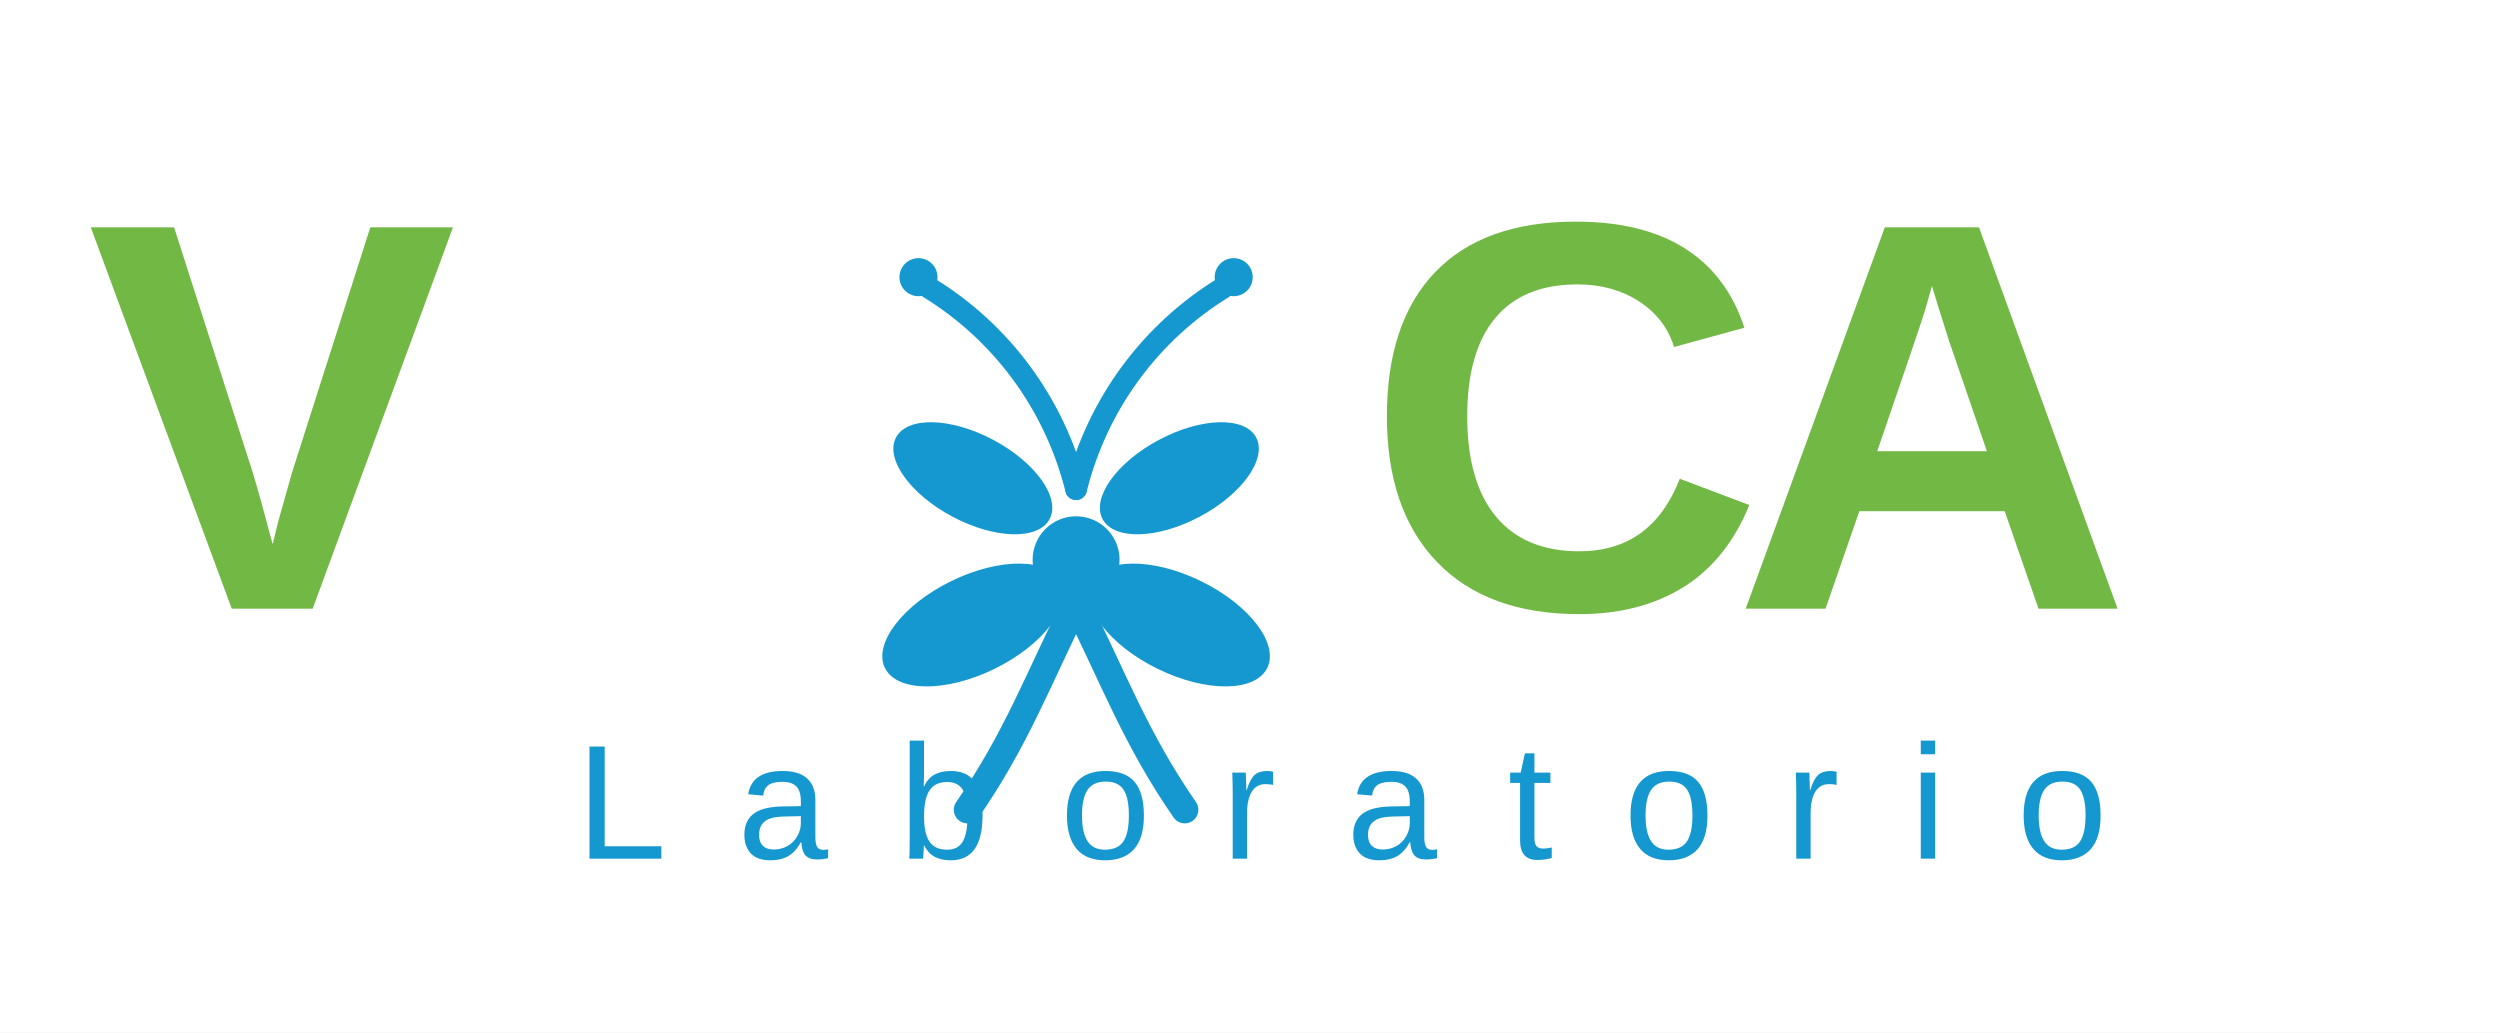
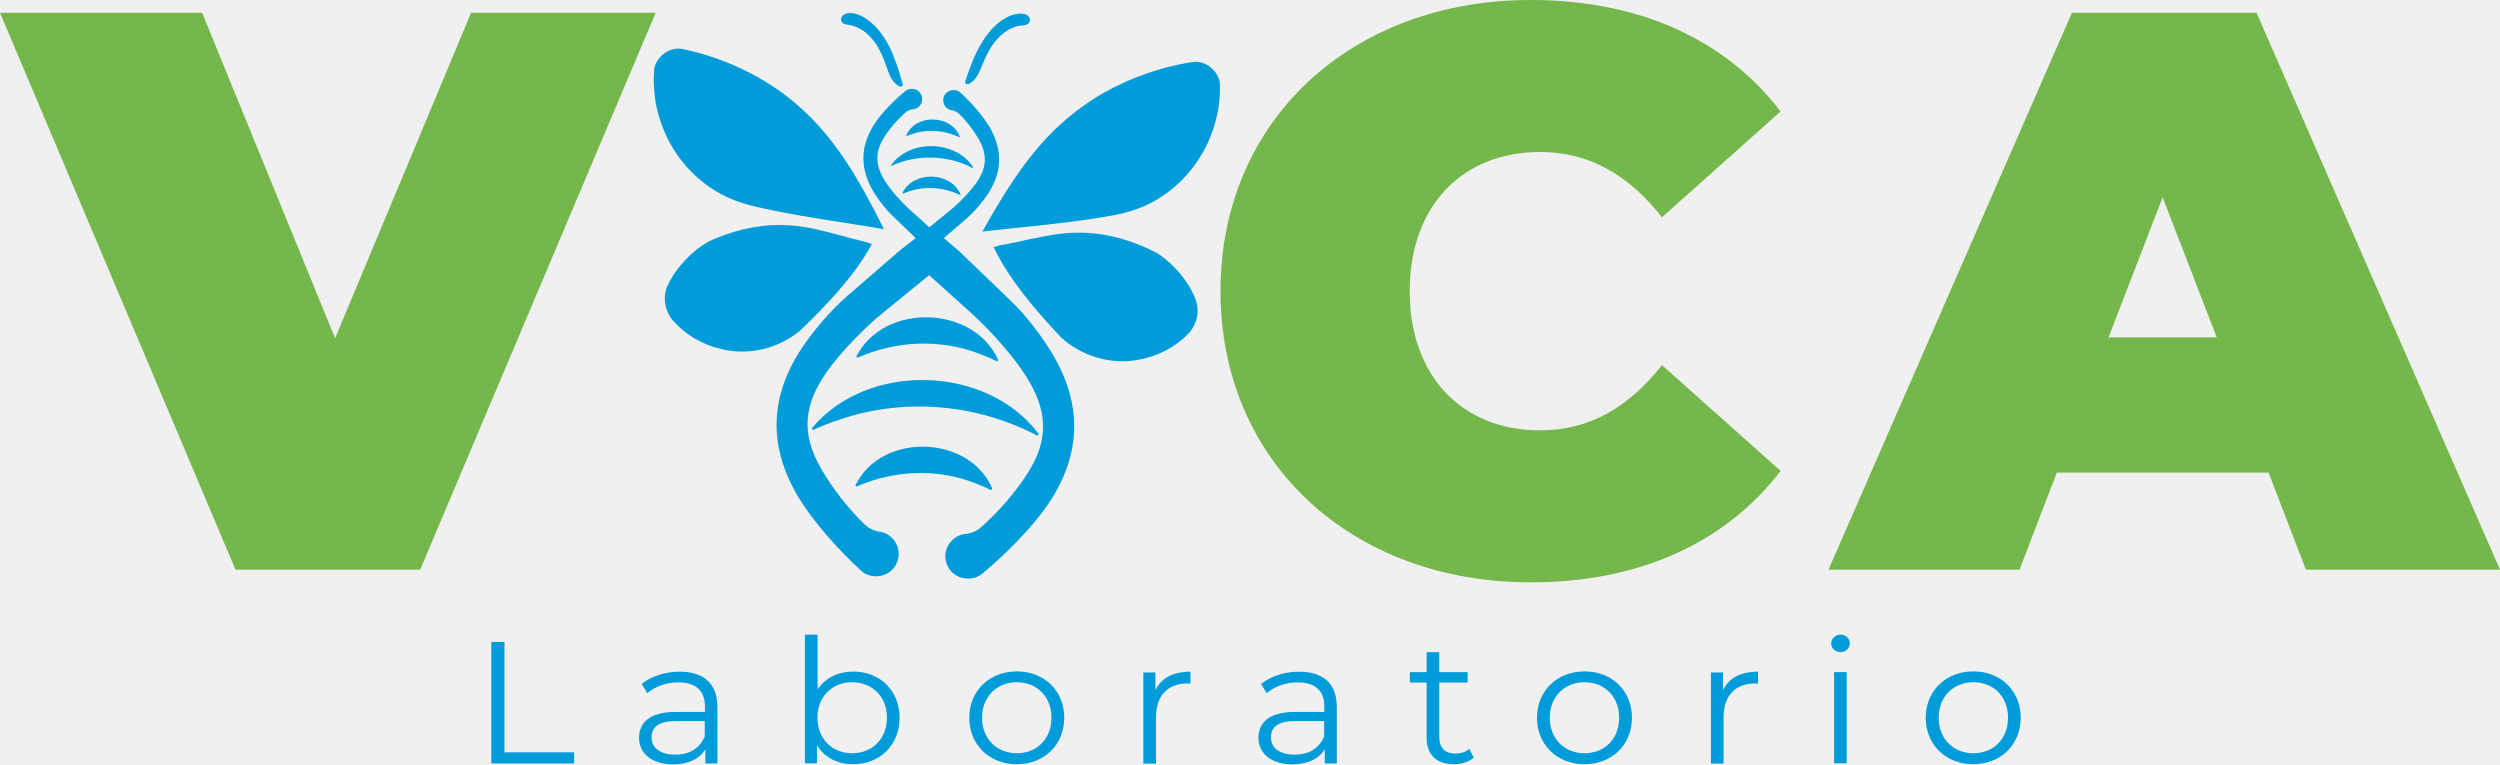
- <svg xmlns="http://www.w3.org/2000/svg" viewBox="0 0 460 190" role="img" aria-labelledby="title desc">
-   <rect width="460" height="190" fill="#ffffff" />
-   <g fill="#72b844" font-family="Arial, Helvetica, sans-serif" font-weight="900">
-     <text x="16" y="112" font-size="102" letter-spacing="-6">V</text>
-     <text x="251" y="112" font-size="102" letter-spacing="-6">CA</text>
+ <svg xmlns="http://www.w3.org/2000/svg" id="Capa_1" data-name="Capa 1" viewBox="0 0 163.99 50.13">
+   <defs>
+     <style>
+       .cls-1 {
+         fill: #74b74a;
+       }
+ 
+       .cls-2 {
+         fill: #009cda;
+       }
+     </style>
+   </defs>
+   <g>
+     <g>
+       <path class="cls-1" d="M43.01.84l-15.45,36.53h-12.11L0,.84h13.26l8.72,21.35L30.9.84h12.11Z" />
+       <path class="cls-1" d="M80.06,19.1c0-11.22,8.61-19.1,20.35-19.1,7.15,0,12.79,2.61,16.39,7.31l-7.78,6.94c-2.14-2.71-4.7-4.28-7.99-4.28-5.12,0-8.56,3.55-8.56,9.13s3.44,9.13,8.56,9.13c3.29,0,5.85-1.57,7.99-4.28l7.78,6.94c-3.6,4.7-9.24,7.31-16.39,7.31-11.74,0-20.35-7.88-20.35-19.1Z" />
+       <path class="cls-1" d="M148.8,31h-13.88l-2.45,6.37h-12.53L135.91.84h12.11l15.97,36.53h-12.73l-2.45-6.37ZM145.41,22.13l-3.55-9.19-3.55,9.19h7.1Z" />
+     </g>
+     <g>
+       <path class="cls-2" d="M51.25,6.04c2.9,2.15,4.46,4.64,6.13,7.8l.6,1.19c-2.33-.4-4.82-.72-7.3-1.23-.26-.05-.69-.15-.95-.21h0c-.79-.16-1.7-.47-2.38-.83-2.95-1.56-4.74-4.86-4.43-8.27h0c.17-.83,1.04-1.45,1.87-1.27h0c2.37.49,4.61,1.5,6.47,2.83h0Z" />
+       <path class="cls-2" d="M43.81,20.5c.08.19.19.36.33.52.79.92,1.91,1.58,3.18,1.88,1.87.45,3.78-.07,5.16-1.21h0c1.78-1.71,3.59-3.61,4.71-5.68l-.34-.12c-2.88-.68-4.8-1.61-8.07-.85-.77.18-1.51.44-2.23.77h-.02c-1.1.62-2.14,1.67-2.73,2.9-.26.56-.25,1.22,0,1.78h0Z" />
+       <path class="cls-2" d="M71.62,6.56c-3.01,1.99-4.7,4.4-6.52,7.47l-.66,1.16c2.35-.28,4.85-.47,7.35-.86.27-.04.7-.11.96-.16h0c.8-.12,1.72-.38,2.42-.7,3.02-1.4,4.98-4.61,4.85-8.03h0c-.13-.84-.97-1.5-1.8-1.37h0c-2.39.37-4.68,1.26-6.6,2.49h0Z" />
+       <path class="cls-2" d="M78.3,21.39c-.09.18-.21.35-.35.5-.84.87-1.99,1.48-3.27,1.71-1.89.35-3.77-.27-5.09-1.48h0c-1.69-1.8-3.4-3.79-4.41-5.91l.34-.1c2.92-.53,4.88-1.36,8.11-.43.76.22,1.49.52,2.19.88h.02c1.07.68,2.06,1.77,2.57,3.04.23.58.19,1.23-.1,1.78h0Z" />
+       <g>
+         <path class="cls-2" d="M63.45,5.38c.5-1.45,1.06-2.96,2.29-3.87.39-.29.88-.51,1.36-.44.15.02.34.13.29.28-.04.13-.21.15-.34.16-.71.05-1.35.46-1.82,1s-.77,1.19-1.02,1.85c-.15.4-.37.85-.76,1.02h0Z" />
+         <path class="cls-2" d="M63.6,5.43c.48-1.42,1.05-3.02,2.37-3.88.18-.12.37-.22.58-.28.18-.05.41-.09.59-.03.03.01.05.03.08.04.02.01.02.02.02.03-.01.03-.12.04-.16.04-.19.02-.38.05-.57.1-.79.25-1.4.85-1.82,1.54-.25.42-.45.86-.62,1.32-.14.36-.32.76-.69.93-.18.09-.02.35.16.27.37-.17.59-.54.75-.9.18-.41.33-.83.55-1.23.42-.76,1.06-1.46,1.93-1.67.19-.05.41-.02.59-.11s.26-.29.16-.46c-.23-.37-.86-.25-1.2-.13-.8.31-1.43,1-1.87,1.71-.51.81-.83,1.71-1.13,2.61-.07.19.24.27.3.08Z" />
+       </g>
+       <g>
+         <path class="cls-2" d="M59.05,5.51c-.42-1.47-.9-3.01-2.09-3.98-.38-.31-.85-.56-1.33-.51-.15.01-.34.12-.31.27.03.13.2.16.33.18.7.09,1.33.53,1.76,1.09s.71,1.23.93,1.9c.13.4.33.87.71,1.06h0Z" />
+         <path class="cls-2" d="M59.2,5.47c-.23-.82-.48-1.64-.86-2.4s-.92-1.48-1.65-1.92c-.35-.21-.86-.4-1.25-.23-.17.07-.31.23-.26.43s.25.25.43.27c.89.12,1.57.75,2,1.51.26.45.44.94.61,1.44.14.42.35.87.76,1.09.18.09.33-.17.16-.27-.32-.17-.48-.52-.59-.84-.15-.41-.28-.82-.47-1.21-.35-.74-.88-1.42-1.63-1.79-.17-.08-.35-.15-.53-.19-.05-.01-.43-.04-.43-.1,0,0,.09-.05.12-.06.09-.02.19-.02.28,0,.2.02.4.09.58.19.68.37,1.18,1.03,1.54,1.7.42.78.67,1.64.91,2.48.05.19.36.11.3-.08Z" />
+       </g>
+       <path class="cls-2" d="M53.31,28.03c3.63-4.3,11.38-4.09,14.78.38.07.07.03.2-.08.15-3.92-2.06-8.66-2.48-12.86-1.06-.6.19-1.19.42-1.77.68-.07.04-.16-.06-.1-.13,0,0,.02-.03.02-.03h0Z" />
+       <path class="cls-2" d="M56.22,23.3c1.83-3.45,7.64-3.27,9.25.29.03.06-.04.14-.11.1-.35-.18-.71-.33-1.08-.47-2.56-1-5.49-.88-7.99.23-.1.03-.14-.07-.08-.16h0Z" />
+       <path class="cls-2" d="M59.21,12.63c.73-1.44,3.13-1.38,3.79.1.01.02.02.05,0,.07-1.17-.56-2.55-.64-3.74-.1-.04.01-.06-.04-.03-.07h0Z" />
+       <path class="cls-2" d="M58.47,10.81c1.24-1.7,4.22-1.61,5.36.15.02.03-.02.07-.05.05-1.63-.85-3.61-.9-5.29-.14-.04.02-.07-.04-.03-.07h0Z" />
+       <path class="cls-2" d="M59.46,8.85c.63-1.4,2.93-1.33,3.49.09,0,.02.02.06-.01.07-1.08-.52-2.34-.58-3.44-.09-.04.01-.06-.04-.03-.07h0Z" />
+       <path class="cls-2" d="M56.16,31.75c1.72-3.4,7.42-3.22,8.92.28.03.06-.04.13-.11.1-.34-.17-.69-.32-1.04-.45-2.46-.96-5.29-.84-7.7.22-.1.03-.14-.07-.08-.16h0Z" />
+       <path class="cls-2" d="M61.04,14.88l1.87,1.59,3.38,3.25c.86.83,1.61,1.77,2.32,2.82,2.21,3.28,2.59,6.7.33,10.25-1.11,1.73-3.05,3.64-4.52,4.85h0c-.26.22-.61.32-.98.31-.81-.02-1.45-.69-1.43-1.5.02-.76.63-1.38,1.37-1.43h0c.06,0-.05,0,0,0,.31-.03.69-.19.91-.38h0c1.12-.97,2.27-2.28,3.08-3.54,1.48-2.28,1.34-4.18-.05-6.4-.82-1.3-2.37-3.04-3.43-4l-2.94-2.65h0l-3.07,2.5c-1.11.9-2.75,2.56-3.63,3.82-1.51,2.15-1.74,4.04-.38,6.39.75,1.3,1.82,2.66,2.9,3.69h0c.21.2.59.38.89.42.05,0-.06,0,0,0h0c.74.09,1.31.74,1.29,1.5-.02.81-.69,1.45-1.5,1.43-.37,0-.71-.13-.96-.36h0c-1.4-1.28-3.25-3.29-4.26-5.07-2.08-3.66-1.53-7.06.85-10.22.76-1.01,1.56-1.91,2.46-2.7l3.54-3.07,1.95-1.5h0Z" />
+       <path class="cls-2" d="M60.93,16.36l-.85-.73-1.54-1.48c-.39-.38-.74-.81-1.06-1.29-1.01-1.5-1.18-3.06-.15-4.68.5-.79,1.39-1.66,2.06-2.21h0c.12-.1.28-.15.45-.14.37,0,.66.32.65.69,0,.35-.29.63-.63.65h0s.03,0,0,0c-.14.01-.31.09-.42.17h0c-.51.44-1.04,1.04-1.41,1.61-.67,1.04-.61,1.91.02,2.92.37.6,1.08,1.39,1.57,1.83l1.34,1.21h0l1.4-1.14c.51-.41,1.25-1.17,1.66-1.74.69-.98.79-1.84.17-2.92-.34-.59-.83-1.22-1.32-1.68h0c-.1-.09-.27-.17-.41-.19-.02,0,.03,0,0,0h0c-.34-.04-.6-.34-.59-.68,0-.37.32-.66.69-.65.17,0,.32.06.44.17h0c.64.58,1.48,1.5,1.95,2.32.95,1.67.7,3.23-.39,4.67-.35.46-.71.87-1.12,1.23l-1.62,1.4-.89.68h0Z" />
+     </g>
  </g>
-   <g transform="translate(153 33)">
-     <circle cx="45" cy="70" r="8" fill="#1598cf" />
-     <ellipse cx="26" cy="55" rx="16" ry="8" fill="#1598cf" transform="rotate(28 26 55)" />
-     <ellipse cx="64" cy="55" rx="16" ry="8" fill="#1598cf" transform="rotate(-28 64 55)" />
-     <ellipse cx="26" cy="82" rx="18" ry="9" fill="#1598cf" transform="rotate(-26 26 82)" />
-     <ellipse cx="64" cy="82" rx="18" ry="9" fill="#1598cf" transform="rotate(26 64 82)" />
-     <path d="M45 78 C38 92 34 103 25 116" fill="none" stroke="#1598cf" stroke-width="5" stroke-linecap="round" />
-     <path d="M45 78 C52 92 56 103 65 116" fill="none" stroke="#1598cf" stroke-width="5" stroke-linecap="round" />
-     <path d="M45 57 C41 41 31 28 18 20" fill="none" stroke="#1598cf" stroke-width="4" stroke-linecap="round" />
-     <path d="M45 57 C49 41 59 28 72 20" fill="none" stroke="#1598cf" stroke-width="4" stroke-linecap="round" />
-     <circle cx="16" cy="18" r="3.5" fill="#1598cf" />
-     <circle cx="74" cy="18" r="3.5" fill="#1598cf" />
+   <g>
+     <path class="cls-2" d="M32.23,42.11h.86v7.24h4.57v.73h-5.43v-7.96Z" />
+     <path class="cls-2" d="M47.06,46.37v3.71h-.79v-.93c-.37.61-1.1.99-2.11.99-1.39,0-2.24-.71-2.24-1.74,0-.92.61-1.7,2.37-1.7h1.95v-.36c0-1.02-.59-1.58-1.74-1.58-.79,0-1.54.27-2.04.71l-.37-.6c.62-.51,1.53-.81,2.49-.81,1.58,0,2.48.77,2.48,2.32ZM46.23,48.28v-.98h-1.92c-1.19,0-1.57.46-1.57,1.07,0,.69.57,1.13,1.55,1.13s1.62-.43,1.95-1.22Z" />
+     <path class="cls-2" d="M59.01,47.08c0,1.81-1.31,3.05-3.05,3.05-1.01,0-1.86-.43-2.37-1.24v1.18h-.79v-8.44h.83v3.6c.51-.77,1.35-1.18,2.33-1.18,1.75,0,3.05,1.23,3.05,3.04ZM58.18,47.08c0-1.4-.99-2.33-2.28-2.33s-2.28.93-2.28,2.33.98,2.33,2.28,2.33,2.28-.93,2.28-2.33Z" />
+     <path class="cls-2" d="M63.58,47.08c0-1.77,1.33-3.04,3.12-3.04s3.11,1.26,3.11,3.04-1.32,3.05-3.11,3.05-3.12-1.27-3.12-3.05ZM68.97,47.08c0-1.4-.97-2.33-2.27-2.33s-2.28.93-2.28,2.33.98,2.33,2.28,2.33,2.27-.93,2.27-2.33Z" />
+     <path class="cls-2" d="M78.09,44.05v.79c-.07,0-.14-.01-.2-.01-1.28,0-2.06.8-2.06,2.21v3.05h-.83v-5.98h.79v1.17c.38-.8,1.16-1.22,2.3-1.22Z" />
+     <path class="cls-2" d="M87.69,46.37v3.71h-.79v-.93c-.37.61-1.1.99-2.11.99-1.39,0-2.24-.71-2.24-1.74,0-.92.61-1.7,2.37-1.7h1.95v-.36c0-1.02-.59-1.58-1.74-1.58-.79,0-1.54.27-2.04.71l-.37-.6c.62-.51,1.53-.81,2.49-.81,1.58,0,2.48.77,2.48,2.32ZM86.86,48.28v-.98h-1.92c-1.19,0-1.57.46-1.57,1.07,0,.69.57,1.13,1.55,1.13s1.62-.43,1.95-1.22Z" />
+     <path class="cls-2" d="M96.66,49.71c-.33.28-.82.42-1.29.42-1.15,0-1.79-.64-1.79-1.74v-3.62h-1.1v-.68h1.1v-1.31h.83v1.31h1.86v.68h-1.86v3.57c0,.71.37,1.09,1.06,1.09.34,0,.68-.1.91-.31l.29.58Z" />
+     <path class="cls-2" d="M100.82,47.08c0-1.77,1.33-3.04,3.12-3.04s3.11,1.26,3.11,3.04-1.32,3.05-3.11,3.05-3.12-1.27-3.12-3.05ZM106.21,47.08c0-1.4-.97-2.33-2.27-2.33s-2.28.93-2.28,2.33.98,2.33,2.28,2.33,2.27-.93,2.27-2.33Z" />
+     <path class="cls-2" d="M115.32,44.05v.79c-.07,0-.14-.01-.2-.01-1.28,0-2.06.8-2.06,2.21v3.05h-.83v-5.98h.79v1.17c.38-.8,1.16-1.22,2.29-1.22Z" />
+     <path class="cls-2" d="M120.12,42.2c0-.31.27-.57.61-.57s.61.25.61.56c0,.33-.26.59-.61.59s-.61-.26-.61-.58ZM120.31,44.09h.83v5.98h-.83v-5.98Z" />
+     <path class="cls-2" d="M126.32,47.08c0-1.77,1.33-3.04,3.12-3.04s3.11,1.26,3.11,3.04-1.32,3.05-3.11,3.05-3.12-1.27-3.12-3.05ZM131.72,47.08c0-1.4-.97-2.33-2.27-2.33s-2.28.93-2.28,2.33.98,2.33,2.28,2.33,2.27-.93,2.27-2.33Z" />
  </g>
-   <text x="106" y="158" fill="#1598cf" font-family="Arial, Helvetica, sans-serif" font-size="30" letter-spacing="13">Laboratorio</text>
</svg>
